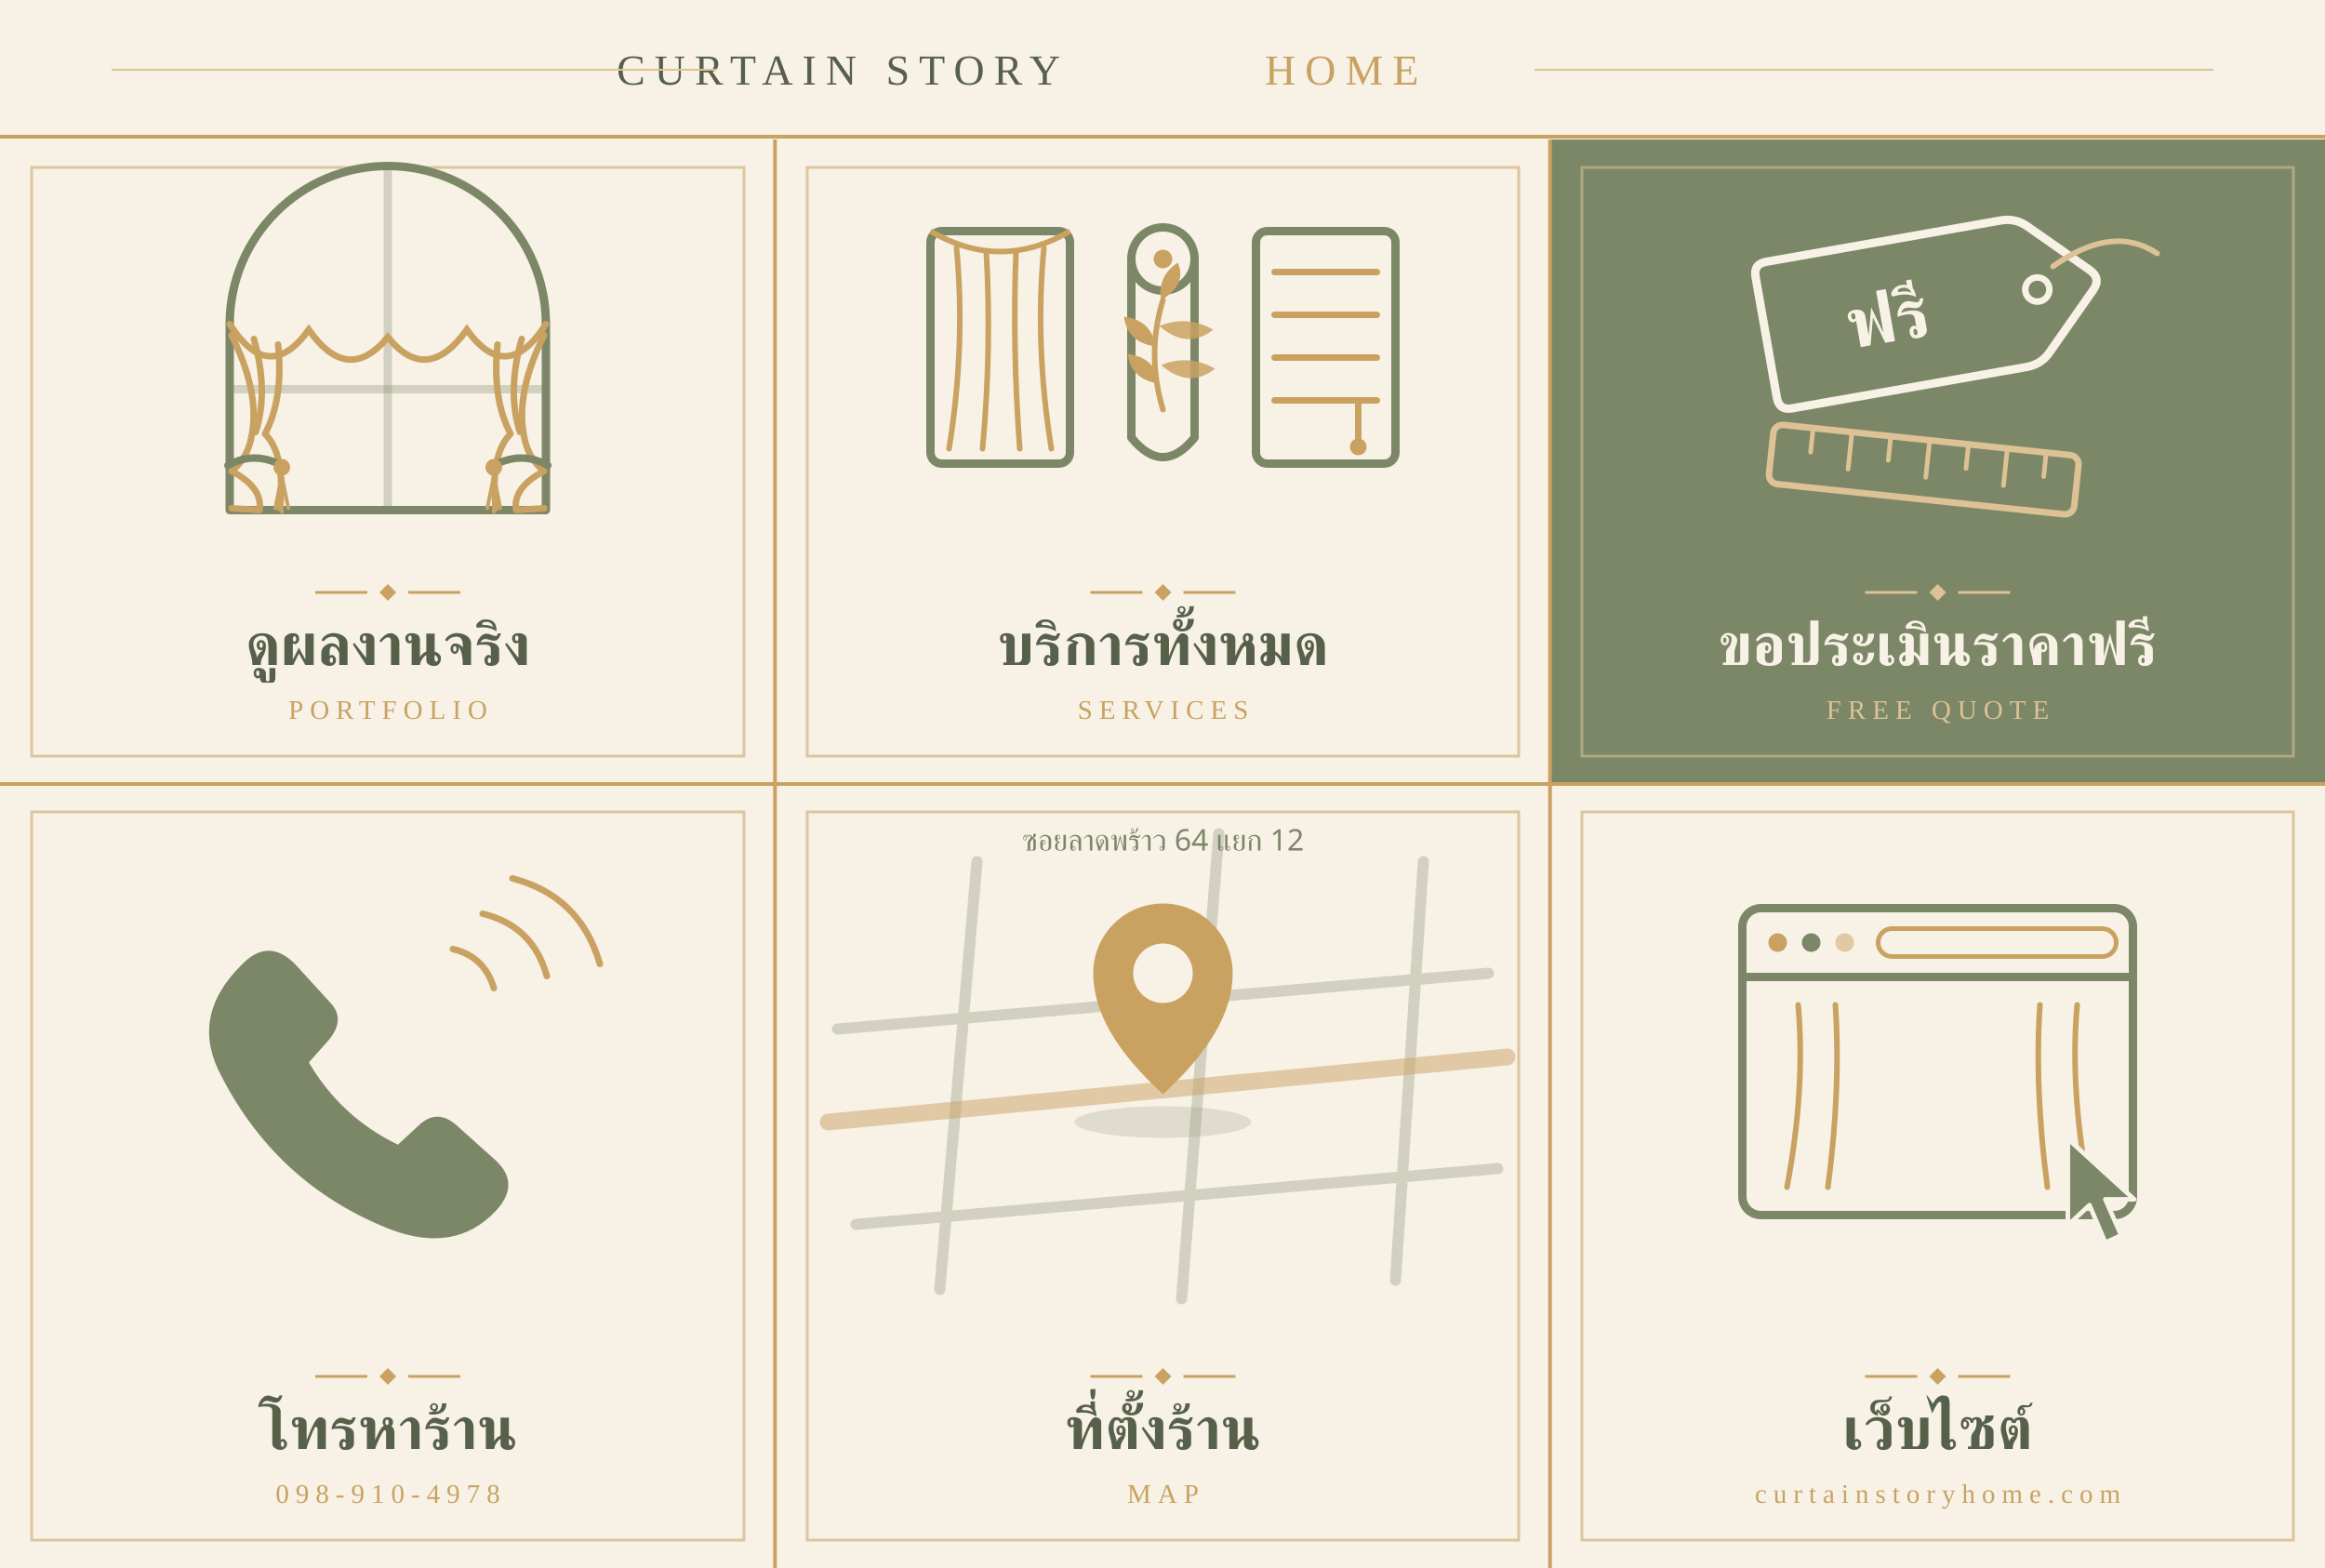
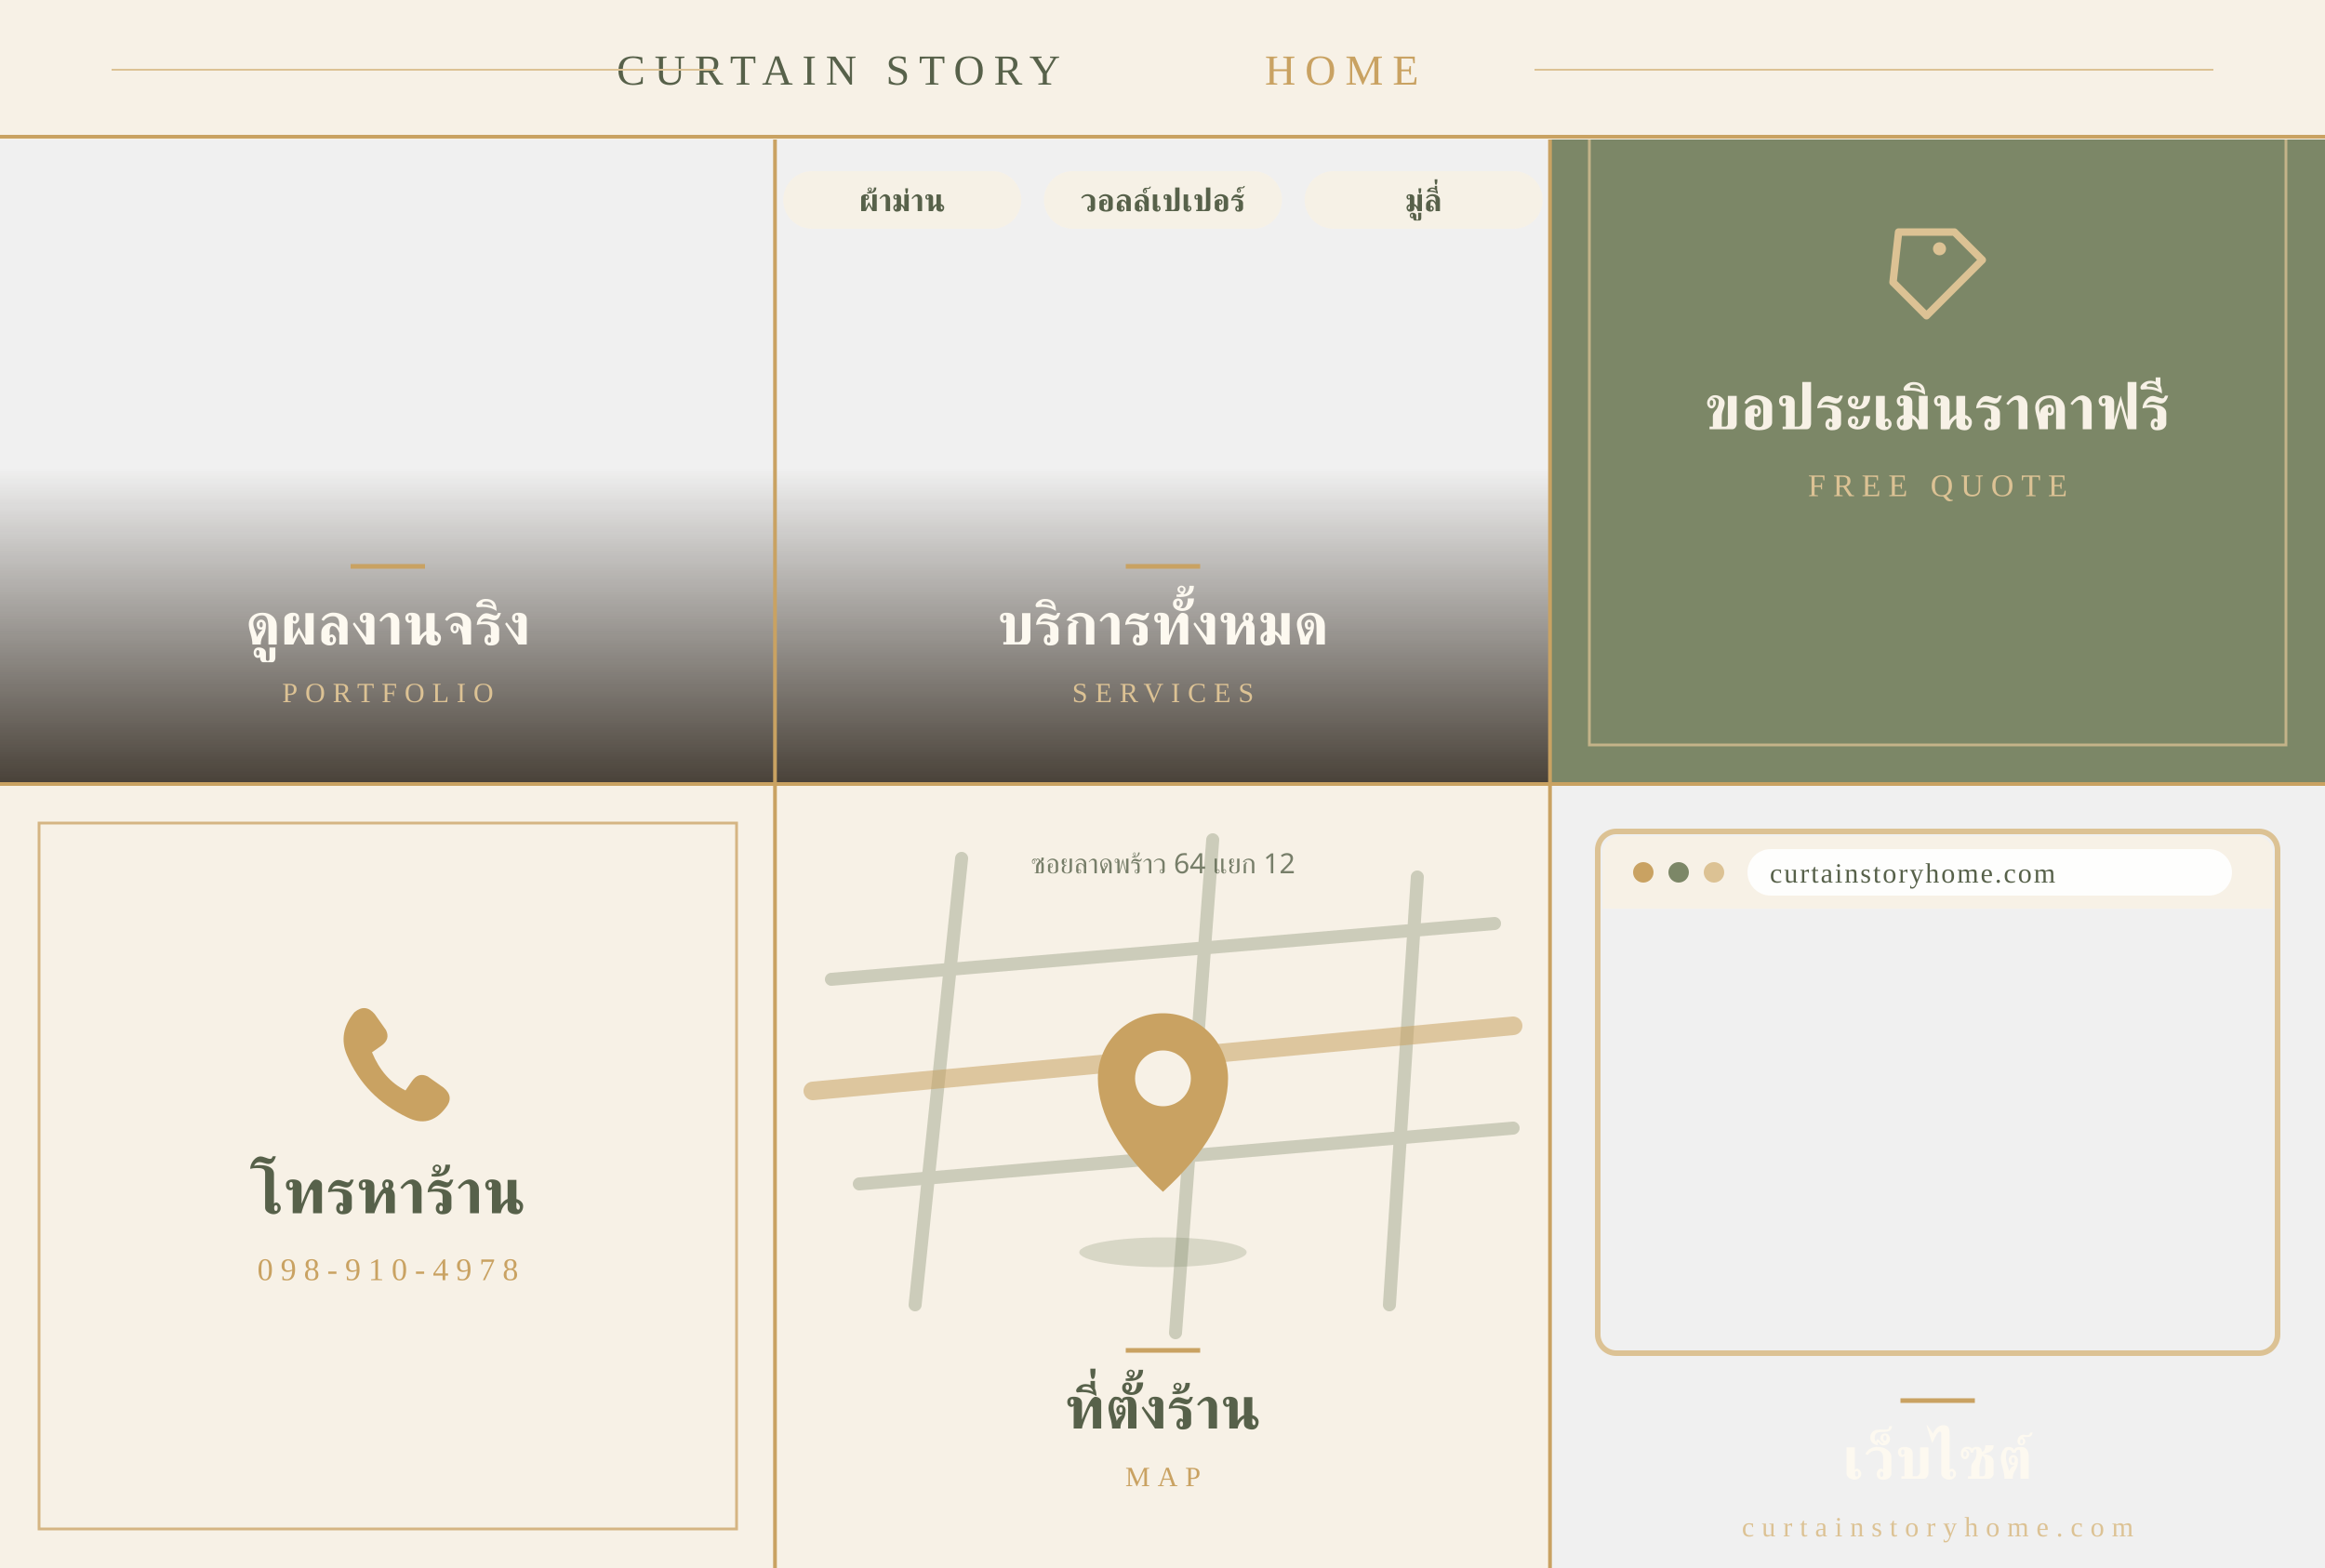
<svg xmlns="http://www.w3.org/2000/svg" width="2500" height="1686">
-   <rect x="0" y="0" width="834" height="843" fill="#f7f1e6" />
-   <rect x="34" y="180" width="766" height="633" fill="none" stroke="#c9a262" stroke-width="3" opacity="0.55" />
-   <g fill="none" stroke="#7c8767" stroke-width="9" stroke-linejoin="round">
-     <path d="M247 548.5 L247 348.5 a170 170 0 0 1 340 0 L587 548.5 Z" />
-     <line x1="417" y1="182.5" x2="417" y2="548.5" opacity="0.3" />
-     <line x1="247" y1="418.5" x2="587" y2="418.5" opacity="0.3" />
+   <defs>
+     <linearGradient id="fade0" x1="0" y1="0" x2="0" y2="1">
+       <stop offset="0" stop-color="#241b10" stop-opacity="0" />
+       <stop offset="1" stop-color="#241b10" stop-opacity="0.82" />
+     </linearGradient>
+     <linearGradient id="fade1" x1="0" y1="0" x2="0" y2="1">
+       <stop offset="0" stop-color="#241b10" stop-opacity="0" />
+       <stop offset="1" stop-color="#241b10" stop-opacity="0.82" />
+     </linearGradient>
+     <linearGradient id="fade2" x1="0" y1="0" x2="0" y2="1">
+       <stop offset="0" stop-color="#241b10" stop-opacity="0" />
+       <stop offset="1" stop-color="#241b10" stop-opacity="0.82" />
+     </linearGradient>
+     <linearGradient id="fade3" x1="0" y1="0" x2="0" y2="1">
+       <stop offset="0" stop-color="#241b10" stop-opacity="0" />
+       <stop offset="1" stop-color="#241b10" stop-opacity="0.82" />
+     </linearGradient>
+     <linearGradient id="fade4" x1="0" y1="0" x2="0" y2="1">
+       <stop offset="0" stop-color="#241b10" stop-opacity="0" />
+       <stop offset="1" stop-color="#241b10" stop-opacity="0.82" />
+     </linearGradient>
+     <linearGradient id="fade5" x1="0" y1="0" x2="0" y2="1">
+       <stop offset="0" stop-color="#241b10" stop-opacity="0" />
+       <stop offset="1" stop-color="#241b10" stop-opacity="0.82" />
+     </linearGradient>
+   </defs>
+   <rect x="0" y="503" width="834" height="340" fill="url(#fade0)" />
+   <line x1="377" y1="609" x2="457" y2="609" stroke="#c9a262" stroke-width="5" />
+   <text x="417" y="693" font-family="'Leelawadee UI', Tahoma, 'Segoe UI', sans-serif" font-size="64" font-weight="700" fill="#fdf9f0" text-anchor="middle">ดูผลงานจริง</text>
+   <text x="417" y="755" font-family="Georgia, 'Times New Roman', serif" font-size="30" letter-spacing="8" fill="#dcc294" text-anchor="middle">PORTFOLIO</text>
+   <rect x="842.167" y="184" width="256" height="62" rx="31" fill="#f7f1e6" opacity="0.94" />
+   <text x="970.167" y="227" font-family="'Leelawadee UI', Tahoma, 'Segoe UI', sans-serif" font-size="34" font-weight="700" fill="#57614a" text-anchor="middle">ผ้าม่าน</text>
+   <rect x="1122.5" y="184" width="256" height="62" rx="31" fill="#f7f1e6" opacity="0.94" />
+   <text x="1250.5" y="227" font-family="'Leelawadee UI', Tahoma, 'Segoe UI', sans-serif" font-size="34" font-weight="700" fill="#57614a" text-anchor="middle">วอลล์เปเปอร์</text>
+   <rect x="1402.833" y="184" width="256" height="62" rx="31" fill="#f7f1e6" opacity="0.94" />
+   <text x="1530.833" y="227" font-family="'Leelawadee UI', Tahoma, 'Segoe UI', sans-serif" font-size="34" font-weight="700" fill="#57614a" text-anchor="middle">มู่ลี่</text>
+   <rect x="834" y="503" width="833" height="340" fill="url(#fade1)" />
+   <line x1="1210.5" y1="609" x2="1290.5" y2="609" stroke="#c9a262" stroke-width="5" />
+   <text x="1250.5" y="693" font-family="'Leelawadee UI', Tahoma, 'Segoe UI', sans-serif" font-size="64" font-weight="700" fill="#fdf9f0" text-anchor="middle">บริการทั้งหมด</text>
+   <text x="1250.5" y="755" font-family="Georgia, 'Times New Roman', serif" font-size="30" letter-spacing="8" fill="#dcc294" text-anchor="middle">SERVICES</text>
+   <rect x="1667" y="0" width="833" height="843" fill="#7c8767" />
+   <rect x="1709" y="42" width="749" height="759" fill="none" stroke="#dcc294" stroke-width="3" opacity="0.75" />
+   <path d="M2041.5 249.5 L2101.5 249.5 L2131.5 279.5 L2071.5 339.5 L2035.5 303.5 Z" fill="none" stroke="#dcc294" stroke-width="8" stroke-linejoin="round" />
+   <circle cx="2085.5" cy="267.5" r="7" fill="#dcc294" />
+   <text x="2083.5" y="461.5" font-family="'Leelawadee UI', Tahoma, 'Segoe UI', sans-serif" font-size="68" font-weight="700" fill="#f7f1e6" text-anchor="middle">ขอประเมินราคาฟรี</text>
+   <text x="2083.5" y="533.5" font-family="Georgia, 'Times New Roman', serif" font-size="34" letter-spacing="8" fill="#dcc294" text-anchor="middle">FREE QUOTE</text>
+   <rect x="0" y="843" width="834" height="843" fill="#f7f1e6" />
+   <rect x="42" y="885" width="750" height="759" fill="none" stroke="#c9a262" stroke-width="3" opacity="0.75" />
+   <path d="M381 1088.5 q12 -10 22 2 l12 17 q5 10 -5 17 l-10 7 q12 29 36 41 l7 -10 q7 -10 17 -5 l17 12 q12 10 2 22 q-17 22 -41 10 q-46 -22 -65 -67 q-10 -24 8 -46 Z" fill="#c9a262" />
+   <text x="417" y="1304.5" font-family="'Leelawadee UI', Tahoma, 'Segoe UI', sans-serif" font-size="68" font-weight="700" fill="#57614a" text-anchor="middle">โทรหาร้าน</text>
+   <text x="417" y="1376.5" font-family="Georgia, 'Times New Roman', serif" font-size="34" letter-spacing="8" fill="#c9a262" text-anchor="middle">098-910-4978</text>
+   <rect x="834" y="843" width="833" height="843" fill="#f7f1e6" />
+   <g stroke="#7c8767" stroke-width="14" opacity="0.35" stroke-linecap="round">
+     <line x1="894" y1="1053" x2="1607" y2="993" />
+     <line x1="924" y1="1273" x2="1627" y2="1213" />
+     <line x1="1034" y1="923" x2="984" y2="1403" />
+     <line x1="1304" y1="903" x2="1264" y2="1433" />
+     <line x1="1524" y1="943" x2="1494" y2="1403" />
  </g>
-   <path d="M247 348.5 q42 66 85 6 q42 60 85 8 q42 52 85 -8 q43 60 85 -6" fill="none" stroke="#c9a262" stroke-width="7" stroke-linecap="round" />
-   <g fill="none" stroke="#c9a262" stroke-width="7" stroke-linecap="round" stroke-linejoin="round">
-     <path d="M249 360.5 q30 60 22 106 q-4 26 -22 40 q34 18 30 42 L249 546.5" />
-     <path d="M299 370.5 q6 58 -14 96 q22 22 16 80" />
-     <path d="M273 364.5 q16 56 2 100" />
-     <path d="M585 360.5 q-30 60 -22 106 q4 26 22 40 q-34 18 -30 42 L585 546.5" />
-     <path d="M535 370.5 q-6 58 14 96 q-22 22 -16 80" />
-     <path d="M561 364.5 q-16 56 -2 100" />
+   <g stroke="#c9a262" stroke-width="20" opacity="0.55" stroke-linecap="round">
+     <line x1="874" y1="1173" x2="1627" y2="1103" />
  </g>
-   <path d="M245 500.5 q28 -16 58 0" fill="none" stroke="#7c8767" stroke-width="8" stroke-linecap="round" />
-   <path d="M589 500.5 q-28 -16 -58 0" fill="none" stroke="#7c8767" stroke-width="8" stroke-linecap="round" />
-   <circle cx="303" cy="502.5" r="9" fill="#c9a262" />
-   <g stroke="#c9a262" stroke-width="4" stroke-linecap="round">
-     <line x1="303" y1="511.5" x2="296" y2="546.5" />
-     <line x1="303" y1="511.5" x2="303" y2="550.5" />
-     <line x1="303" y1="511.5" x2="310" y2="546.5" />
-   </g>
-   <circle cx="531" cy="502.5" r="9" fill="#c9a262" />
-   <g stroke="#c9a262" stroke-width="4" stroke-linecap="round">
-     <line x1="531" y1="511.5" x2="524" y2="546.5" />
-     <line x1="531" y1="511.5" x2="531" y2="550.5" />
-     <line x1="531" y1="511.5" x2="538" y2="546.5" />
-   </g>
-   <line x1="339" y1="637" x2="395" y2="637" stroke="#c9a262" stroke-width="3" />
-   <line x1="439" y1="637" x2="495" y2="637" stroke="#c9a262" stroke-width="3" />
-   <path d="M417 628 L426 637 L417 646 L408 637 Z" fill="#c9a262" />
-   <text x="417" y="715" font-family="'Leelawadee UI', Tahoma, 'Segoe UI', sans-serif" font-size="64" font-weight="700" fill="#57614a" text-anchor="middle">ดูผลงานจริง</text>
-   <text x="417" y="773" font-family="Georgia, 'Times New Roman', serif" font-size="29" letter-spacing="7" fill="#c9a262" text-anchor="middle">PORTFOLIO</text>
-   <rect x="834" y="0" width="833" height="843" fill="#f7f1e6" />
-   <rect x="868" y="180" width="765" height="633" fill="none" stroke="#c9a262" stroke-width="3" opacity="0.55" />
-   <rect x="1000.5" y="248.5" width="150" height="250" rx="12" fill="none" stroke="#7c8767" stroke-width="9" />
-   <path d="M1000.5 248.5 q75 44 150 0" fill="none" stroke="#c9a262" stroke-width="6" />
-   <g fill="none" stroke="#c9a262" stroke-width="6" stroke-linecap="round">
-     <path d="M1028.5 266.5 q10 104 -8 216" />
-     <path d="M1060.5 270.5 q6 104 -4 212" />
-     <path d="M1092.5 270.5 q-4 104 4 212" />
-     <path d="M1122.5 266.5 q-10 104 8 216" />
-   </g>
-   <g fill="none" stroke="#7c8767" stroke-width="9" stroke-linejoin="round">
-     <circle cx="1250.5" cy="278.5" r="34" />
-     <path d="M1216.5 278.5 L1216.5 470.5 q34 42 68 0 L1284.5 278.5" />
-   </g>
-   <circle cx="1250.5" cy="278.5" r="10" fill="#c9a262" />
-   <path d="M1250.5 440.5 q-18 -60 0 -118" fill="none" stroke="#c9a262" stroke-width="6" stroke-linecap="round" />
-   <g fill="#c9a262">
-     <path d="M1246.5 412.5 q-30 -4 -34 -32 q30 4 34 32 Z" />
-     <path d="M1242.5 372.5 q-30 -4 -34 -32 q30 4 34 32 Z" />
-     <path d="M1248.5 392.5 q30 -12 58 4 q-28 22 -58 -4 Z" opacity="0.85" />
-     <path d="M1246.5 350.5 q30 -12 58 4 q-28 22 -58 -4 Z" opacity="0.85" />
-     <path d="M1248.5 322.5 q-4 -26 18 -40 q10 24 -18 40 Z" />
-   </g>
-   <rect x="1350.5" y="248.5" width="150" height="250" rx="12" fill="none" stroke="#7c8767" stroke-width="9" />
-   <g stroke="#c9a262" stroke-width="7" stroke-linecap="round">
-     <line x1="1370.5" y1="292.5" x2="1480.5" y2="292.5" />
-     <line x1="1370.5" y1="338.5" x2="1480.5" y2="338.5" />
-     <line x1="1370.5" y1="384.5" x2="1480.5" y2="384.5" />
-     <line x1="1370.5" y1="430.5" x2="1480.5" y2="430.5" />
-     <line x1="1460.5" y1="430.5" x2="1460.5" y2="470.5" />
-   </g>
-   <circle cx="1460.5" cy="480.5" r="9" fill="#c9a262" />
-   <line x1="1172.5" y1="637" x2="1228.5" y2="637" stroke="#c9a262" stroke-width="3" />
-   <line x1="1272.5" y1="637" x2="1328.5" y2="637" stroke="#c9a262" stroke-width="3" />
-   <path d="M1250.5 628 L1259.5 637 L1250.5 646 L1241.5 637 Z" fill="#c9a262" />
-   <text x="1250.5" y="715" font-family="'Leelawadee UI', Tahoma, 'Segoe UI', sans-serif" font-size="64" font-weight="700" fill="#57614a" text-anchor="middle">บริการทั้งหมด</text>
-   <text x="1250.5" y="773" font-family="Georgia, 'Times New Roman', serif" font-size="29" letter-spacing="7" fill="#c9a262" text-anchor="middle">SERVICES</text>
-   <rect x="1667" y="0" width="833" height="843" fill="#7c8767" />
-   <rect x="1701" y="180" width="765" height="633" fill="none" stroke="#dcc294" stroke-width="3" opacity="0.55" />
-   <g transform="rotate(-10 2083.5 348.5)">
-     <path d="M1913.5 250.5 L2169.5 250.5 q16 0 27 11 l58 58 q11 11 0 22 l-58 58 q-11 11 -27 11 L1913.5 410.5 q-14 0 -14 -14 L1899.5 264.5 q0 -14 14 -14 Z" fill="none" stroke="#f7f1e6" stroke-width="9" stroke-linejoin="round" />
-     <circle cx="2195.5" cy="330.5" r="13" fill="none" stroke="#f7f1e6" stroke-width="7" />
-     <text x="2031.5" y="358.5" font-family="'Leelawadee UI', Tahoma, 'Segoe UI', sans-serif" font-size="76" font-weight="700" fill="#f7f1e6" text-anchor="middle">ฟรี</text>
-   </g>
-   <path d="M2207.5 286.5 q64 -46 112 -14" fill="none" stroke="#dcc294" stroke-width="6" stroke-linecap="round" />
-   <g transform="rotate(6 2083.5 506.5)">
-     <rect x="1903.5" y="474.5" width="330" height="64" rx="10" fill="none" stroke="#dcc294" stroke-width="7" />
-     <g stroke="#dcc294" stroke-width="5" stroke-linecap="round">
-       <line x1="1945.5" y1="474.5" x2="1945.5" y2="500.5" />
-       <line x1="1987.5" y1="474.5" x2="1987.5" y2="514.5" />
-       <line x1="2029.5" y1="474.5" x2="2029.5" y2="500.5" />
-       <line x1="2071.5" y1="474.5" x2="2071.5" y2="514.5" />
-       <line x1="2113.5" y1="474.5" x2="2113.5" y2="500.5" />
-       <line x1="2155.5" y1="474.5" x2="2155.5" y2="514.5" />
-       <line x1="2197.5" y1="474.5" x2="2197.5" y2="500.5" />
-     </g>
-   </g>
-   <line x1="2005.5" y1="637" x2="2061.5" y2="637" stroke="#dcc294" stroke-width="3" />
-   <line x1="2105.5" y1="637" x2="2161.5" y2="637" stroke="#dcc294" stroke-width="3" />
-   <path d="M2083.5 628 L2092.5 637 L2083.5 646 L2074.5 637 Z" fill="#dcc294" />
-   <text x="2083.5" y="715" font-family="'Leelawadee UI', Tahoma, 'Segoe UI', sans-serif" font-size="64" font-weight="700" fill="#f7f1e6" text-anchor="middle">ขอประเมินราคาฟรี</text>
-   <text x="2083.5" y="773" font-family="Georgia, 'Times New Roman', serif" font-size="29" letter-spacing="7" fill="#dcc294" text-anchor="middle">FREE QUOTE</text>
-   <rect x="0" y="843" width="834" height="843" fill="#f7f1e6" />
-   <rect x="34" y="873" width="766" height="783" fill="none" stroke="#c9a262" stroke-width="3" opacity="0.55" />
-   <g transform="rotate(-6 417 1146.5)">
-     <path d="M271 1022.5 q32 -28 58 4 l34 46 q15 20 -8 41 l-22 20 q28 62 86 98 l24 -18 q22 -17 41 4 l38 42 q24 28 -6 54 q-48 41 -114 8 q-120 -62 -167 -191 q-21 -62 36 -108 Z" fill="#7c8767" />
-   </g>
-   <g fill="none" stroke="#c9a262" stroke-width="7" stroke-linecap="round">
-     <path d="M487 1020.5 q34 8 44 42" />
-     <path d="M519 982.5 q54 13 69 67" />
-     <path d="M551 944.5 q73 19 94 92" />
-   </g>
-   <line x1="339" y1="1480" x2="395" y2="1480" stroke="#c9a262" stroke-width="3" />
-   <line x1="439" y1="1480" x2="495" y2="1480" stroke="#c9a262" stroke-width="3" />
-   <path d="M417 1471 L426 1480 L417 1489 L408 1480 Z" fill="#c9a262" />
-   <text x="417" y="1558" font-family="'Leelawadee UI', Tahoma, 'Segoe UI', sans-serif" font-size="64" font-weight="700" fill="#57614a" text-anchor="middle">โทรหาร้าน</text>
-   <text x="417" y="1616" font-family="Georgia, 'Times New Roman', serif" font-size="29" letter-spacing="7" fill="#c9a262" text-anchor="middle">098-910-4978</text>
-   <rect x="834" y="843" width="833" height="843" fill="#f7f1e6" />
-   <rect x="868" y="873" width="765" height="783" fill="none" stroke="#c9a262" stroke-width="3" opacity="0.55" />
-   <g stroke="#7c8767" stroke-width="12" opacity="0.3" stroke-linecap="round">
-     <line x1="900.5" y1="1106.5" x2="1600.5" y2="1046.5" />
-     <line x1="920.5" y1="1316.5" x2="1610.5" y2="1256.5" />
-     <line x1="1050.5" y1="926.5" x2="1010.5" y2="1386.5" />
-     <line x1="1310.5" y1="896.5" x2="1270.5" y2="1396.5" />
-     <line x1="1530.5" y1="926.5" x2="1500.5" y2="1376.5" />
-   </g>
-   <line x1="890.5" y1="1206.5" x2="1620.5" y2="1136.5" stroke="#c9a262" stroke-width="18" opacity="0.5" stroke-linecap="round" />
-   <path d="M1250.5 971.5 a75 75 0 0 1 75 75 q0 62 -75 130 q-75 -68 -75 -130 a75 75 0 0 1 75 -75 Z" fill="#c9a262" />
-   <circle cx="1250.5" cy="1046.5" r="32" fill="#f7f1e6" />
-   <ellipse cx="1250.5" cy="1206.5" rx="95" ry="17" fill="#7c8767" opacity="0.2" />
-   <text x="1250.5" y="914.5" font-family="'Leelawadee UI', Tahoma, 'Segoe UI', sans-serif" font-size="32" fill="#7c8767" text-anchor="middle">ซอยลาดพร้าว 64 แยก 12</text>
-   <line x1="1172.5" y1="1480" x2="1228.5" y2="1480" stroke="#c9a262" stroke-width="3" />
-   <line x1="1272.5" y1="1480" x2="1328.5" y2="1480" stroke="#c9a262" stroke-width="3" />
-   <path d="M1250.5 1471 L1259.5 1480 L1250.5 1489 L1241.5 1480 Z" fill="#c9a262" />
-   <text x="1250.5" y="1558" font-family="'Leelawadee UI', Tahoma, 'Segoe UI', sans-serif" font-size="64" font-weight="700" fill="#57614a" text-anchor="middle">ที่ตั้งร้าน</text>
-   <text x="1250.5" y="1616" font-family="Georgia, 'Times New Roman', serif" font-size="29" letter-spacing="7" fill="#c9a262" text-anchor="middle">MAP</text>
-   <rect x="1667" y="843" width="833" height="843" fill="#f7f1e6" />
-   <rect x="1701" y="873" width="765" height="783" fill="none" stroke="#c9a262" stroke-width="3" opacity="0.55" />
-   <g fill="none" stroke="#7c8767" stroke-width="9">
-     <rect x="1873.5" y="976.5" width="420" height="330" rx="20" />
-     <line x1="1873.5" y1="1050.5" x2="2293.5" y2="1050.5" />
-   </g>
-   <circle cx="1911.5" cy="1013.5" r="10" fill="#c9a262" />
-   <circle cx="1947.5" cy="1013.5" r="10" fill="#7c8767" />
-   <circle cx="1983.5" cy="1013.5" r="10" fill="#c9a262" opacity="0.5" />
-   <rect x="2019.5" y="998.5" width="256" height="30" rx="15" fill="none" stroke="#c9a262" stroke-width="5" />
-   <g fill="none" stroke="#c9a262" stroke-width="6" stroke-linecap="round">
-     <path d="M1933.5 1080.5 q8 90 -12 196" />
-     <path d="M1973.5 1080.5 q6 90 -8 196" />
-     <path d="M2233.5 1080.5 q-8 90 12 196" />
-     <path d="M2193.5 1080.5 q-6 90 8 196" />
-   </g>
-   <g transform="translate(2223.5 1224.5) scale(3.1)">
-     <path d="M0 0 L0 30 L7.5 23 L13 36 L18.5 33.5 L13 21 L23 21 Z" fill="#7c8767" stroke="#f7f1e6" stroke-width="1.6" stroke-linejoin="round" />
-   </g>
-   <line x1="2005.5" y1="1480" x2="2061.5" y2="1480" stroke="#c9a262" stroke-width="3" />
-   <line x1="2105.5" y1="1480" x2="2161.5" y2="1480" stroke="#c9a262" stroke-width="3" />
-   <path d="M2083.5 1471 L2092.5 1480 L2083.5 1489 L2074.5 1480 Z" fill="#c9a262" />
-   <text x="2083.5" y="1558" font-family="'Leelawadee UI', Tahoma, 'Segoe UI', sans-serif" font-size="64" font-weight="700" fill="#57614a" text-anchor="middle">เว็บไซต์</text>
-   <text x="2083.5" y="1616" font-family="Georgia, 'Times New Roman', serif" font-size="29" letter-spacing="7" fill="#c9a262" text-anchor="middle">curtainstoryhome.com</text>
+   <path d="M1250.5 1089.5 a70 70 0 0 1 70 70 q0 58 -70 122 q-70 -64 -70 -122 a70 70 0 0 1 70 -70 Z" fill="#c9a262" />
+   <circle cx="1250.5" cy="1159.5" r="30" fill="#f7f1e6" />
+   <ellipse cx="1250.5" cy="1346.5" rx="90" ry="16" fill="#7c8767" opacity="0.25" />
+   <text x="1250.5" y="939" font-family="'Leelawadee UI', Tahoma, 'Segoe UI', sans-serif" font-size="30" fill="#57614a" opacity="0.8" text-anchor="middle">ซอยลาดพร้าว 64 แยก 12</text>
+   <line x1="1210.5" y1="1452" x2="1290.5" y2="1452" stroke="#c9a262" stroke-width="5" />
+   <text x="1250.5" y="1536" font-family="'Leelawadee UI', Tahoma, 'Segoe UI', sans-serif" font-size="64" font-weight="700" fill="#57614a" text-anchor="middle">ที่ตั้งร้าน</text>
+   <text x="1250.5" y="1598" font-family="Georgia, 'Times New Roman', serif" font-size="30" letter-spacing="8" fill="#c9a262" text-anchor="middle">MAP</text>
+   <rect x="1718" y="894" width="731" height="561" rx="20" fill="none" stroke="#dcc294" stroke-width="6" />
+   <rect x="1723" y="899" width="721" height="78" rx="18" fill="#f7f1e6" />
+   <rect x="1723" y="959" width="721" height="18" fill="#f7f1e6" />
+   <circle cx="1767" cy="938" r="11" fill="#c9a262" />
+   <circle cx="1805" cy="938" r="11" fill="#7c8767" />
+   <circle cx="1843" cy="938" r="11" fill="#dcc294" />
+   <rect x="1879" y="913" width="521" height="50" rx="25" fill="#fff" opacity="0.9" />
+   <text x="1903" y="949" font-family="Georgia, 'Times New Roman', serif" font-size="30" letter-spacing="2" fill="#57614a">curtainstoryhome.com</text>
+   <line x1="2043.5" y1="1506" x2="2123.5" y2="1506" stroke="#c9a262" stroke-width="5" />
+   <text x="2083.5" y="1590" font-family="'Leelawadee UI', Tahoma, 'Segoe UI', sans-serif" font-size="64" font-weight="700" fill="#fdf9f0" text-anchor="middle">เว็บไซต์</text>
+   <text x="2083.5" y="1652" font-family="Georgia, 'Times New Roman', serif" font-size="30" letter-spacing="8" fill="#dcc294" text-anchor="middle">curtainstoryhome.com</text>
  <rect x="0" y="0" width="2500" height="150" fill="#f7f1e6" />
  <line x1="0" y1="147" x2="2500" y2="147" stroke="#c9a262" stroke-width="4" />
  <text x="1140" y="91" font-family="Georgia, 'Times New Roman', serif" font-size="46" letter-spacing="10" fill="#57614a" text-anchor="end">CURTAIN STORY</text>
  <text x="1360" y="91" font-family="Georgia, 'Times New Roman', serif" font-size="46" letter-spacing="10" fill="#c9a262" text-anchor="start">HOME</text>
  <line x1="120" y1="75" x2="770" y2="75" stroke="#dcc294" stroke-width="2" />
  <line x1="1650" y1="75" x2="2380" y2="75" stroke="#dcc294" stroke-width="2" />
  <line x1="833.333" y1="150" x2="833.333" y2="1686" stroke="#c9a262" stroke-width="4" />
  <line x1="1666.667" y1="150" x2="1666.667" y2="1686" stroke="#c9a262" stroke-width="4" />
  <line x1="0" y1="843" x2="2500" y2="843" stroke="#c9a262" stroke-width="4" />
</svg>
